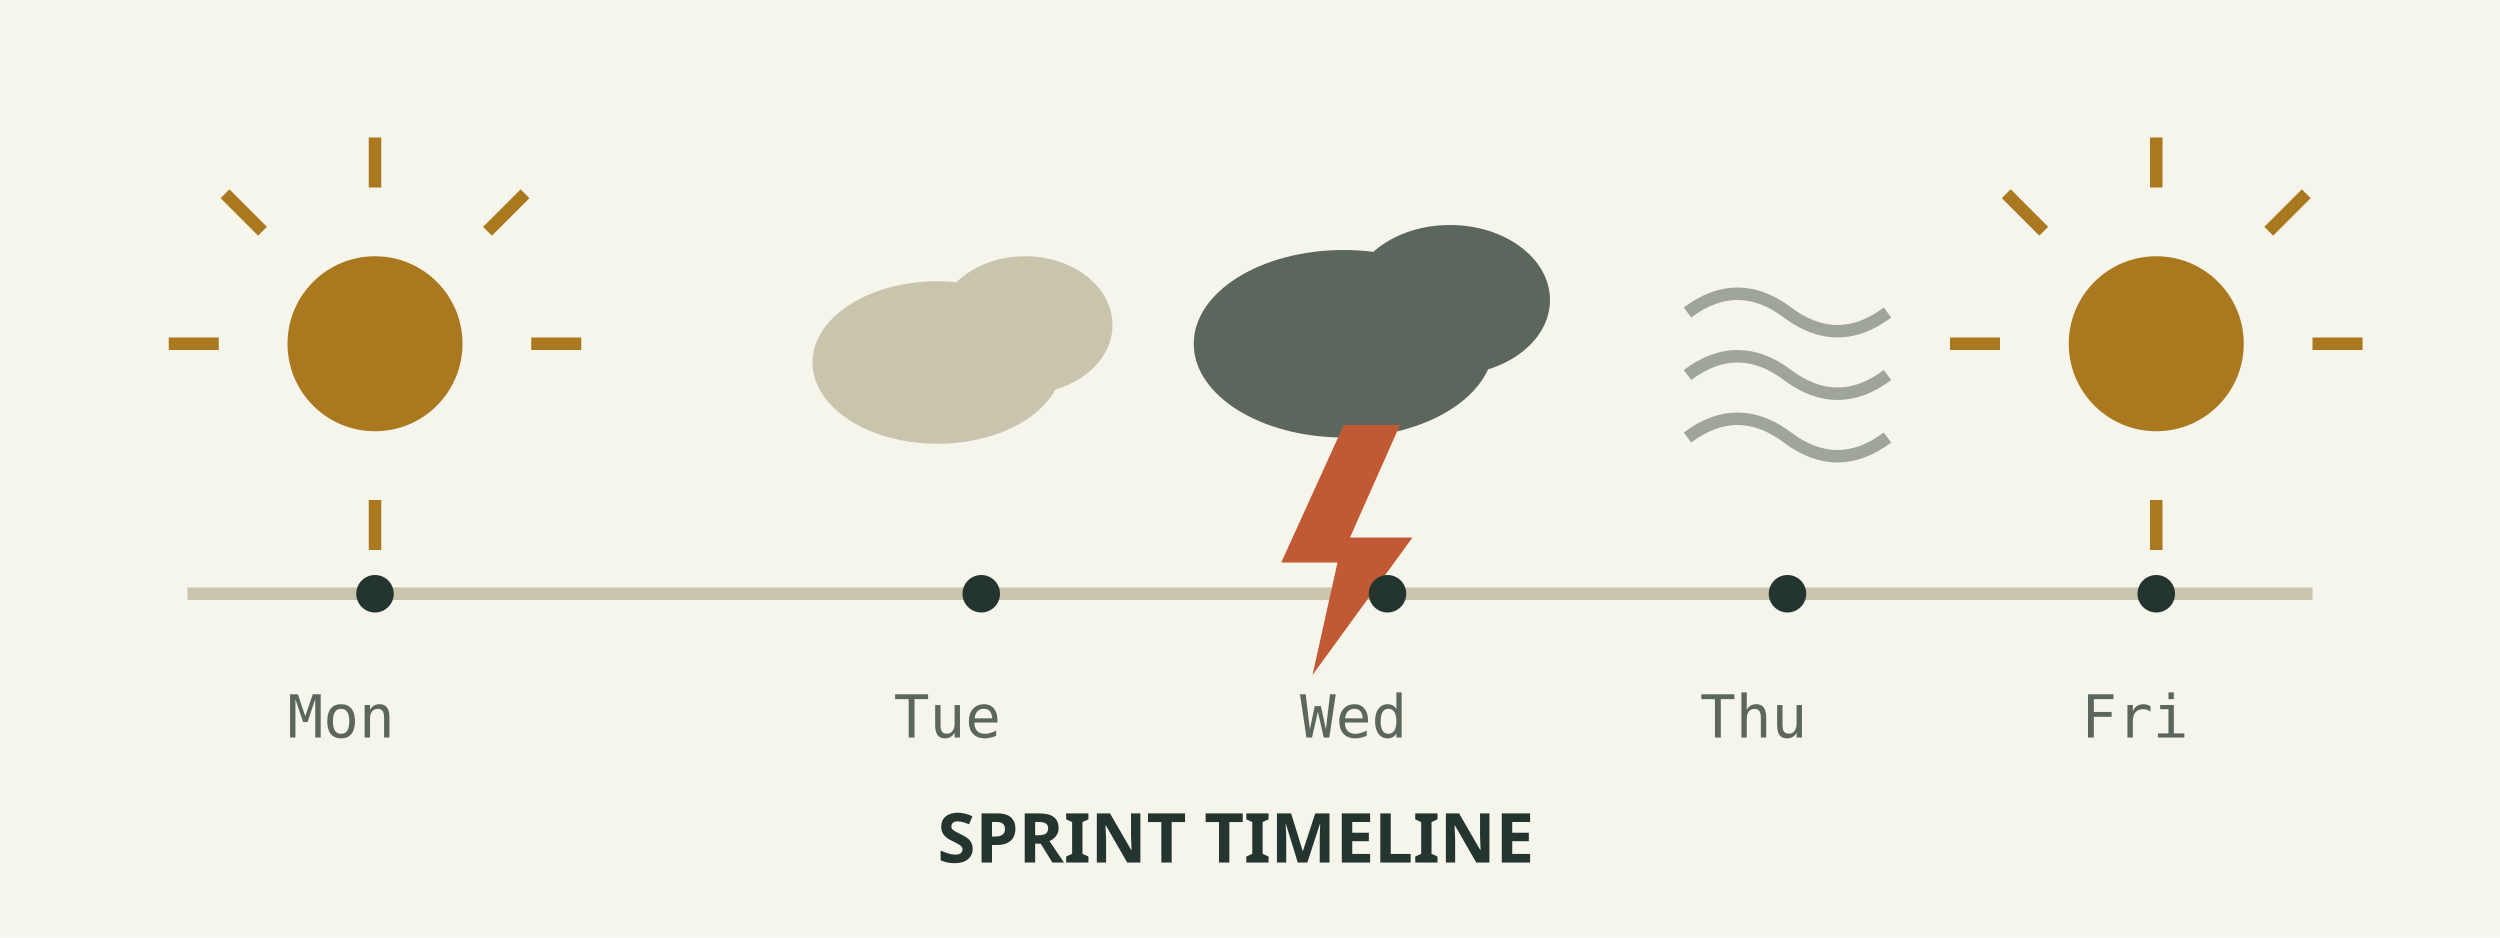
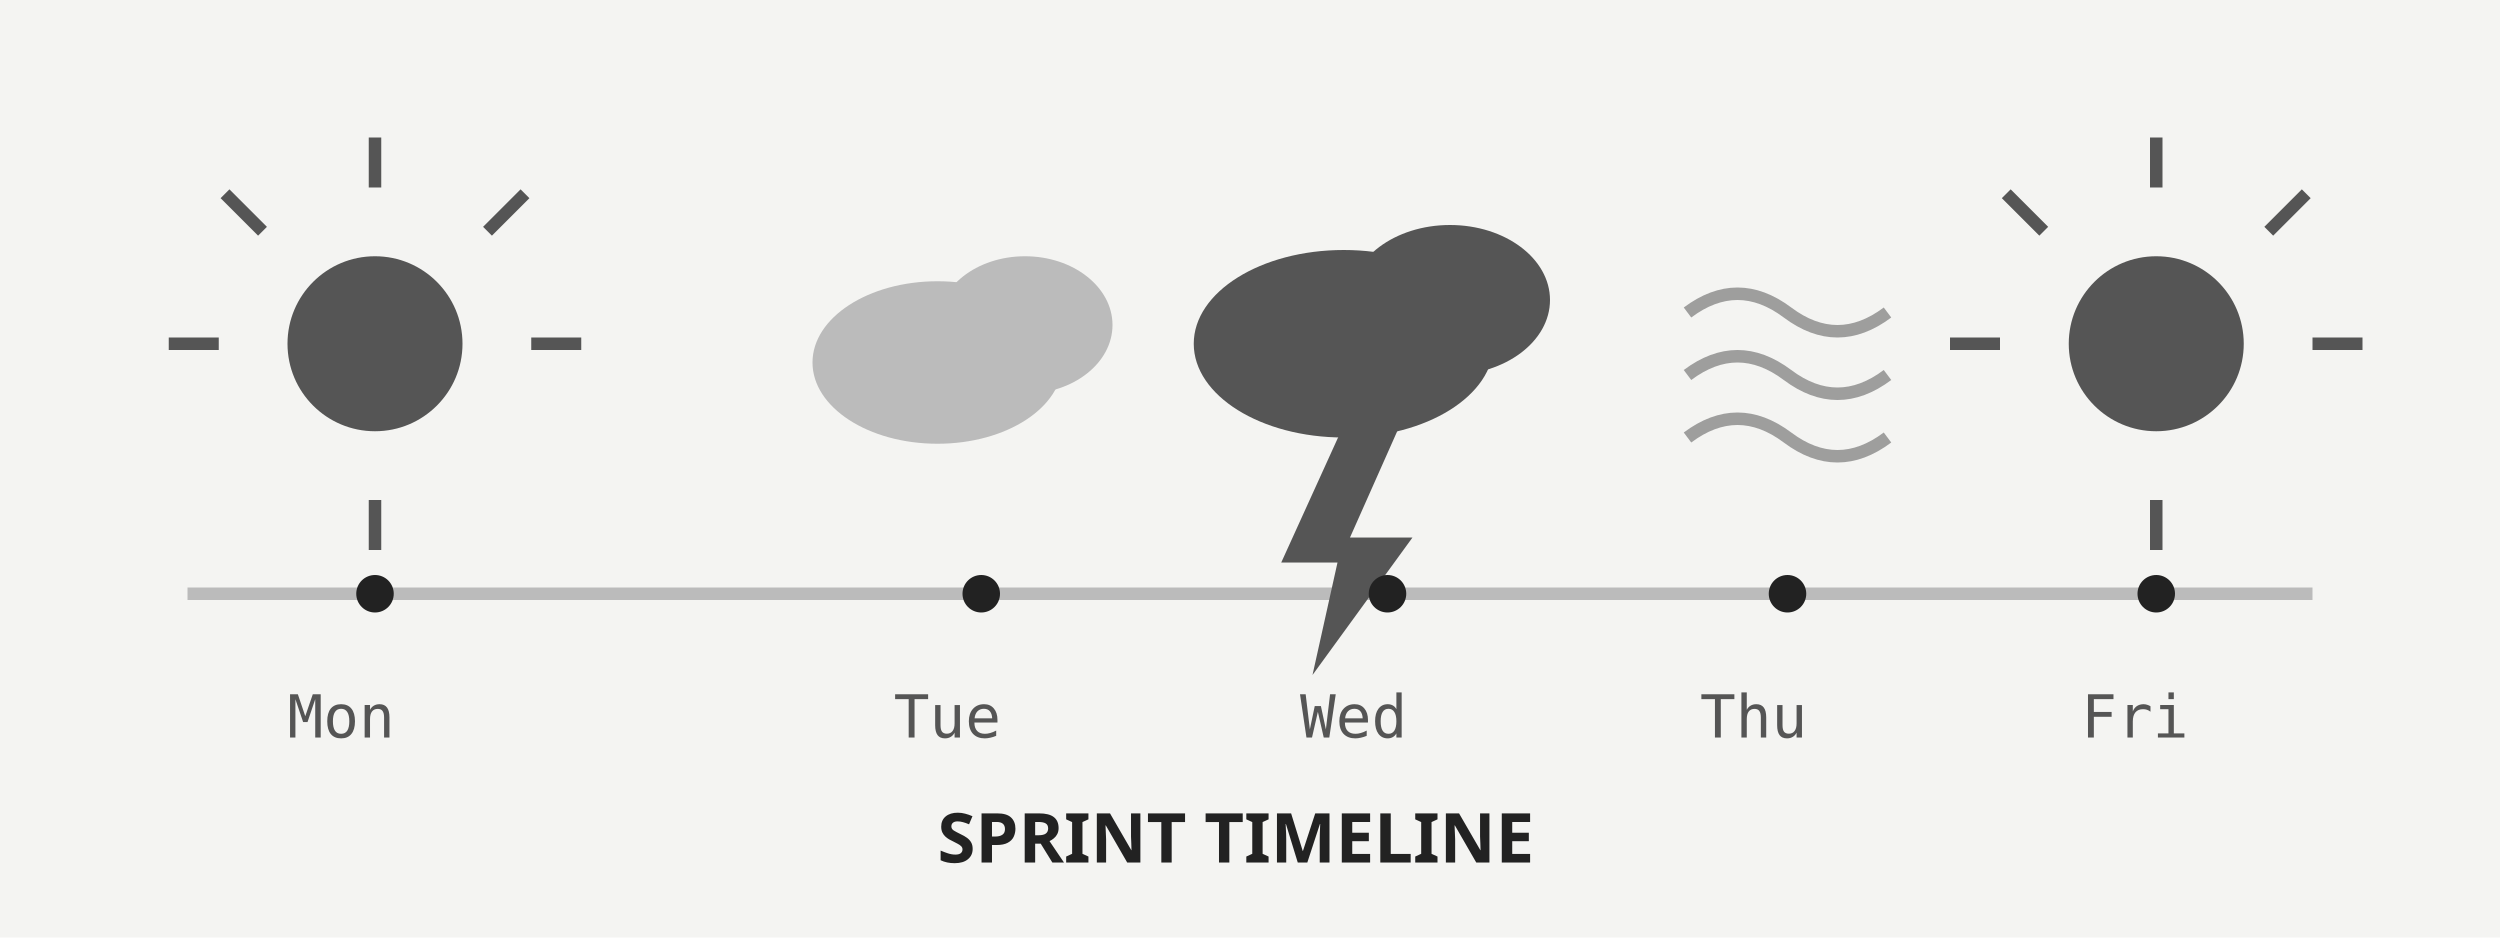
<svg aria-label="Weather map diagram: a sprint timeline with sun early, a storm midweek, fog later, and sun again by the end" role="img" viewBox="0 0 400 150">
-   <style>.dg-label{font-family:monospace;font-size:9.5px;fill:#5B665D;}.dg-label-strong{font-family:sans-serif;font-weight:700;font-size:11px;fill:#24352F;}</style>
-   <rect fill="#F6F5EC" height="150" width="400" x="0" y="0" />
-   <line stroke="#C9C4AC" stroke-width="2" x1="30" x2="370" y1="95" y2="95" />
-   <circle cx="60" cy="55" fill="#A9781F" r="14" />
-   <g stroke="#A9781F" stroke-width="2">
+   <style>.dg-label{font-family:monospace;font-size:9.5px;fill:#555;}.dg-label-strong{font-family:sans-serif;font-weight:700;font-size:11px;fill:#222;}</style>
+   <rect fill="#f4f4f2" height="150" width="400" x="0" y="0" />
+   <line stroke="#bbbbbb" stroke-width="2" x1="30" x2="370" y1="95" y2="95" />
+   <circle cx="60" cy="55" fill="#555555" r="14" />
+   <g stroke="#555555" stroke-width="2">
    <line x1="60" x2="60" y1="30" y2="22" />
    <line x1="60" x2="60" y1="88" y2="80" />
    <line x1="35" x2="27" y1="55" y2="55" />
    <line x1="93" x2="85" y1="55" y2="55" />
    <line x1="42" x2="36" y1="37" y2="31" />
    <line x1="78" x2="84" y1="37" y2="31" />
  </g>
-   <ellipse cx="150" cy="58" fill="#C9C4AC" rx="20" ry="13" />
-   <ellipse cx="164" cy="52" fill="#C9C4AC" rx="14" ry="11" />
-   <ellipse cx="215" cy="55" fill="#5B665D" rx="24" ry="15" />
-   <ellipse cx="232" cy="48" fill="#5B665D" rx="16" ry="12" />
-   <polygon fill="#C15A34" points="215,68 224,68 216,86 226,86 210,108 214,90 205,90" />
-   <g fill="none" opacity="0.8" stroke="#8B9188" stroke-width="2">
+   <ellipse cx="150" cy="58" fill="#bbbbbb" rx="20" ry="13" />
+   <ellipse cx="164" cy="52" fill="#bbbbbb" rx="14" ry="11" />
+   <ellipse cx="215" cy="55" fill="#555555" rx="24" ry="15" />
+   <ellipse cx="232" cy="48" fill="#555555" rx="16" ry="12" />
+   <polygon fill="#555555" points="215,68 224,68 216,86 226,86 210,108 214,90 205,90" />
+   <g fill="none" opacity="0.8" stroke="#888888" stroke-width="2">
    <path d="M270,50 q8,-6 16,0 t16,0" />
    <path d="M270,60 q8,-6 16,0 t16,0" />
    <path d="M270,70 q8,-6 16,0 t16,0" />
  </g>
-   <circle cx="345" cy="55" fill="#A9781F" r="14" />
-   <g stroke="#A9781F" stroke-width="2">
+   <circle cx="345" cy="55" fill="#555555" r="14" />
+   <g stroke="#555555" stroke-width="2">
    <line x1="345" x2="345" y1="30" y2="22" />
    <line x1="345" x2="345" y1="88" y2="80" />
    <line x1="320" x2="312" y1="55" y2="55" />
    <line x1="378" x2="370" y1="55" y2="55" />
    <line x1="327" x2="321" y1="37" y2="31" />
    <line x1="363" x2="369" y1="37" y2="31" />
  </g>
-   <circle cx="60" cy="95" fill="#24352F" r="3" />
-   <circle cx="157" cy="95" fill="#24352F" r="3" />
-   <circle cx="222" cy="95" fill="#24352F" r="3" />
-   <circle cx="286" cy="95" fill="#24352F" r="3" />
-   <circle cx="345" cy="95" fill="#24352F" r="3" />
+   <circle cx="60" cy="95" fill="#222222" r="3" />
+   <circle cx="157" cy="95" fill="#222222" r="3" />
+   <circle cx="222" cy="95" fill="#222222" r="3" />
+   <circle cx="286" cy="95" fill="#222222" r="3" />
+   <circle cx="345" cy="95" fill="#222222" r="3" />
  <text class="dg-label" x="46" y="118">Mon</text>
  <text class="dg-label" x="143" y="118">Tue</text>
  <text class="dg-label" x="208" y="118">Wed</text>
  <text class="dg-label" x="272" y="118">Thu</text>
  <text class="dg-label" x="333" y="118">Fri</text>
  <text class="dg-label-strong" x="150" y="138">SPRINT TIMELINE</text>
</svg>
